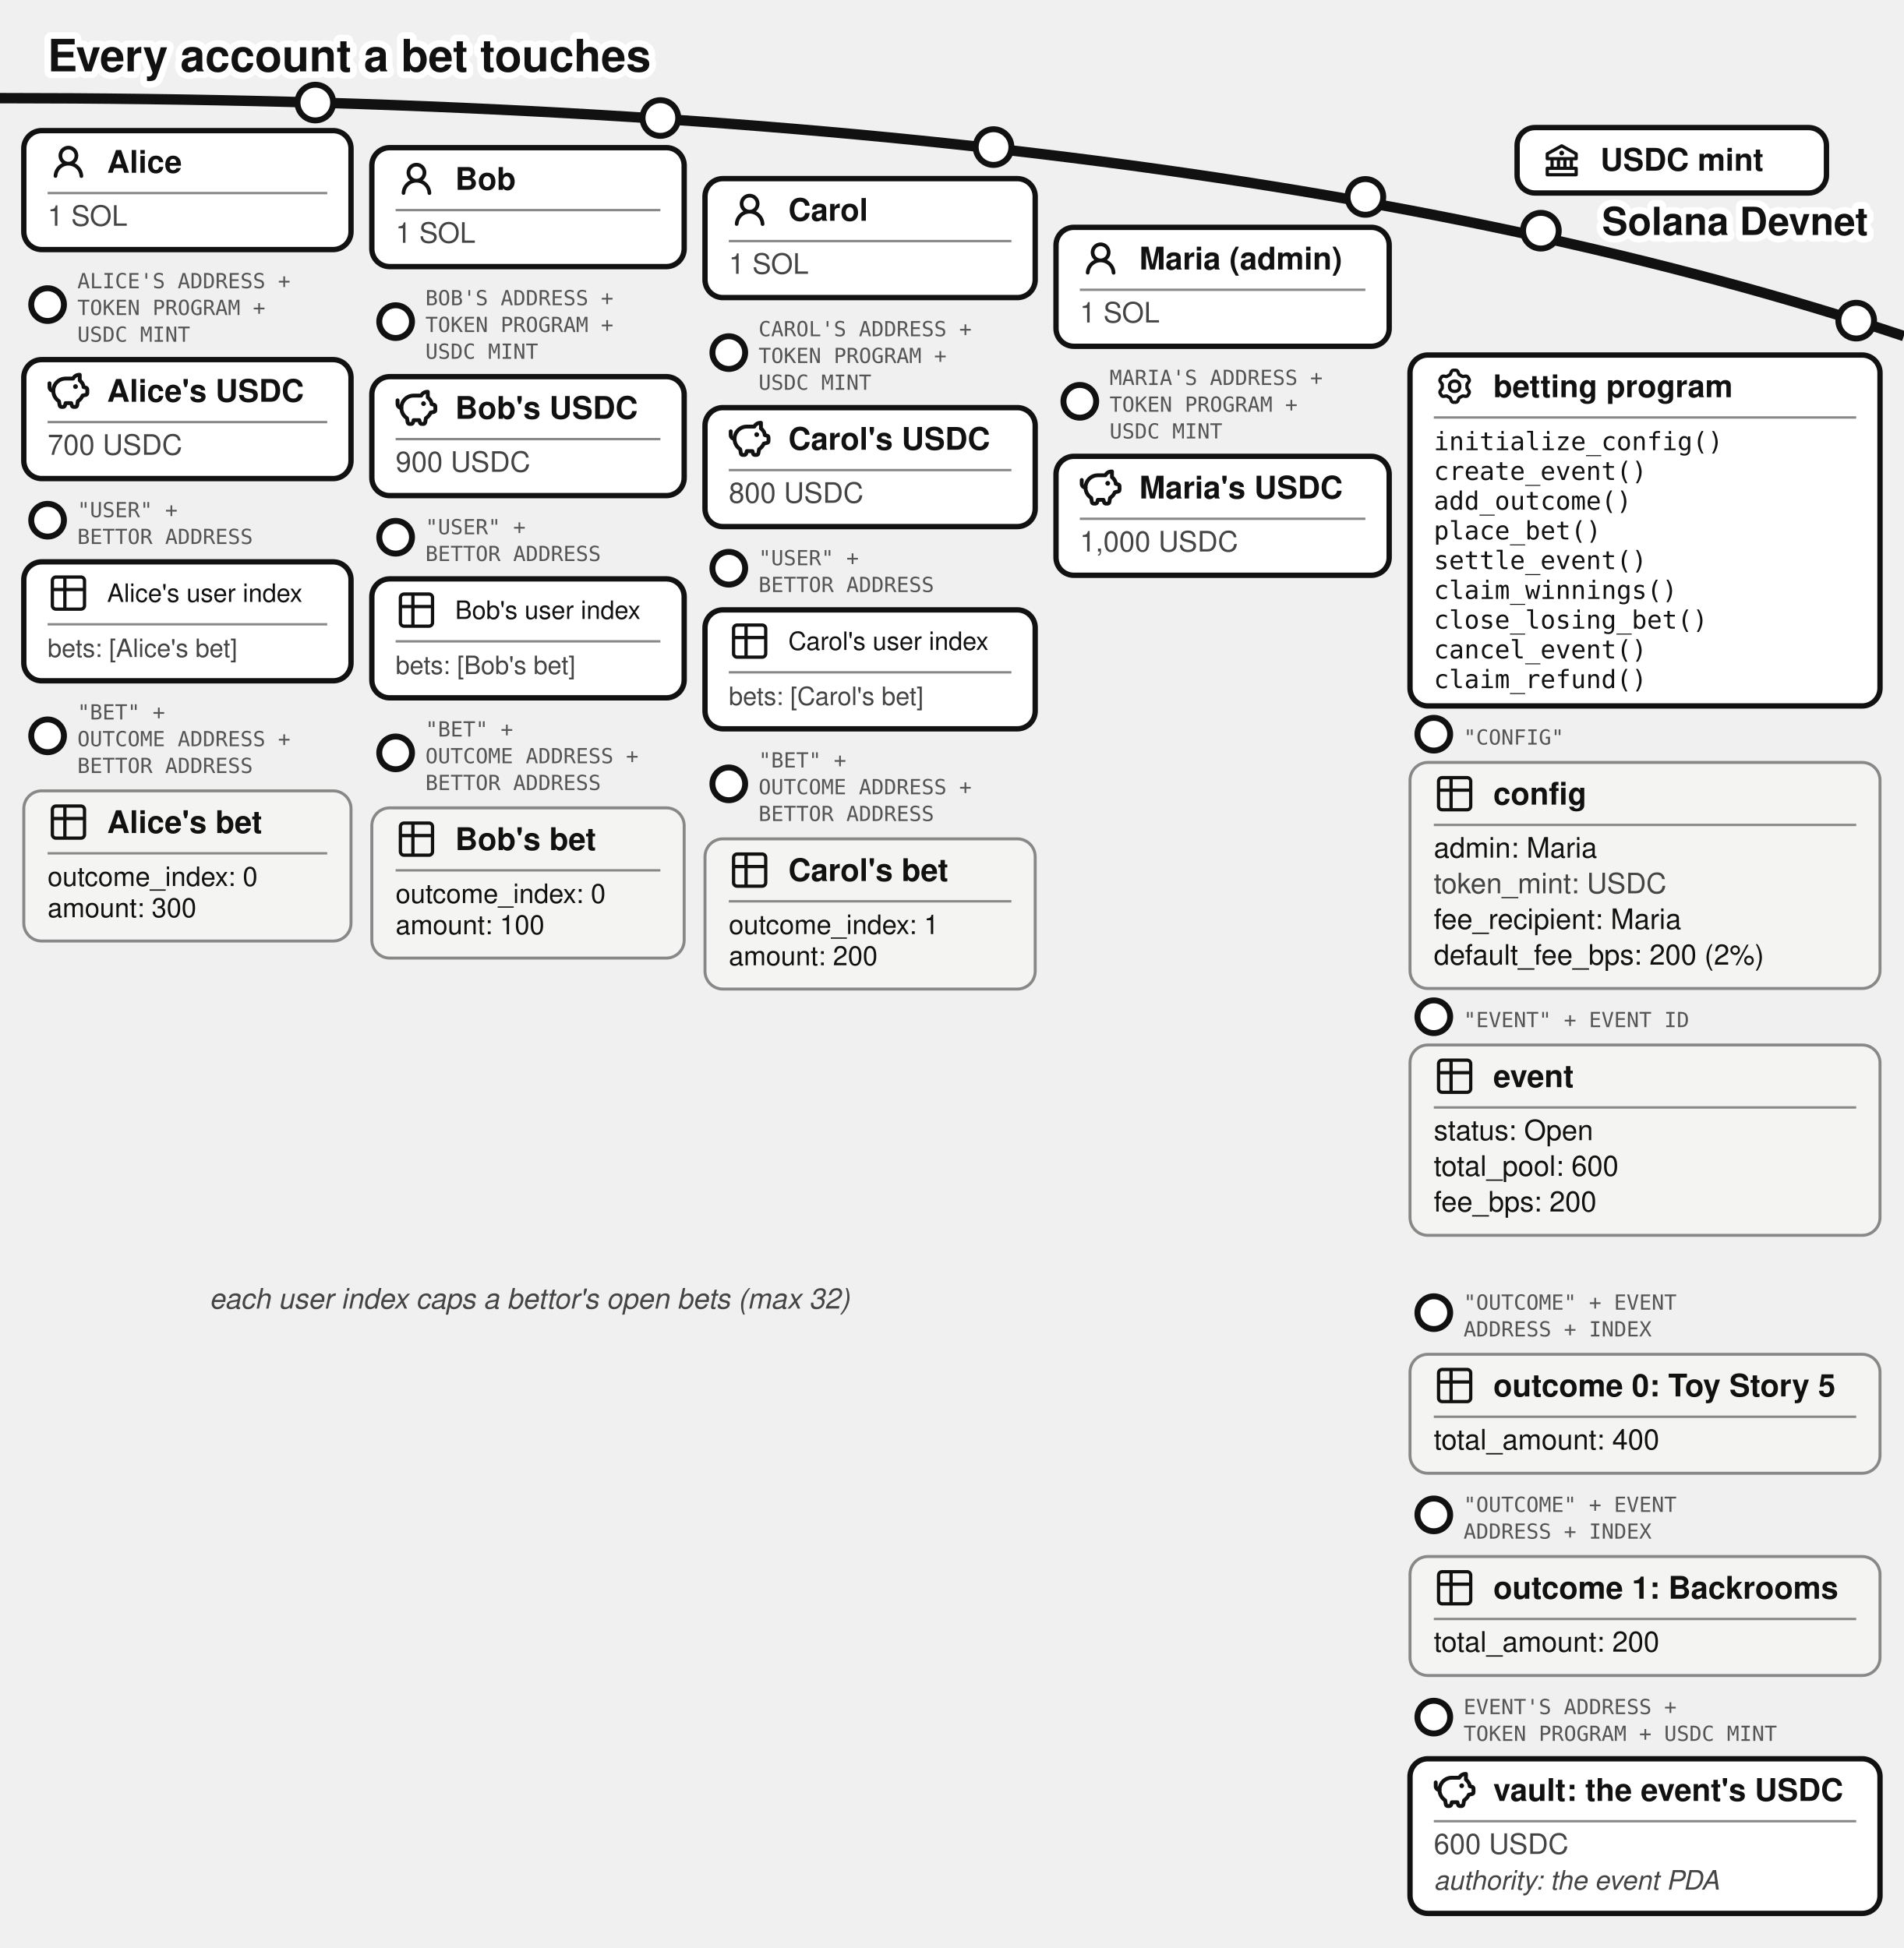
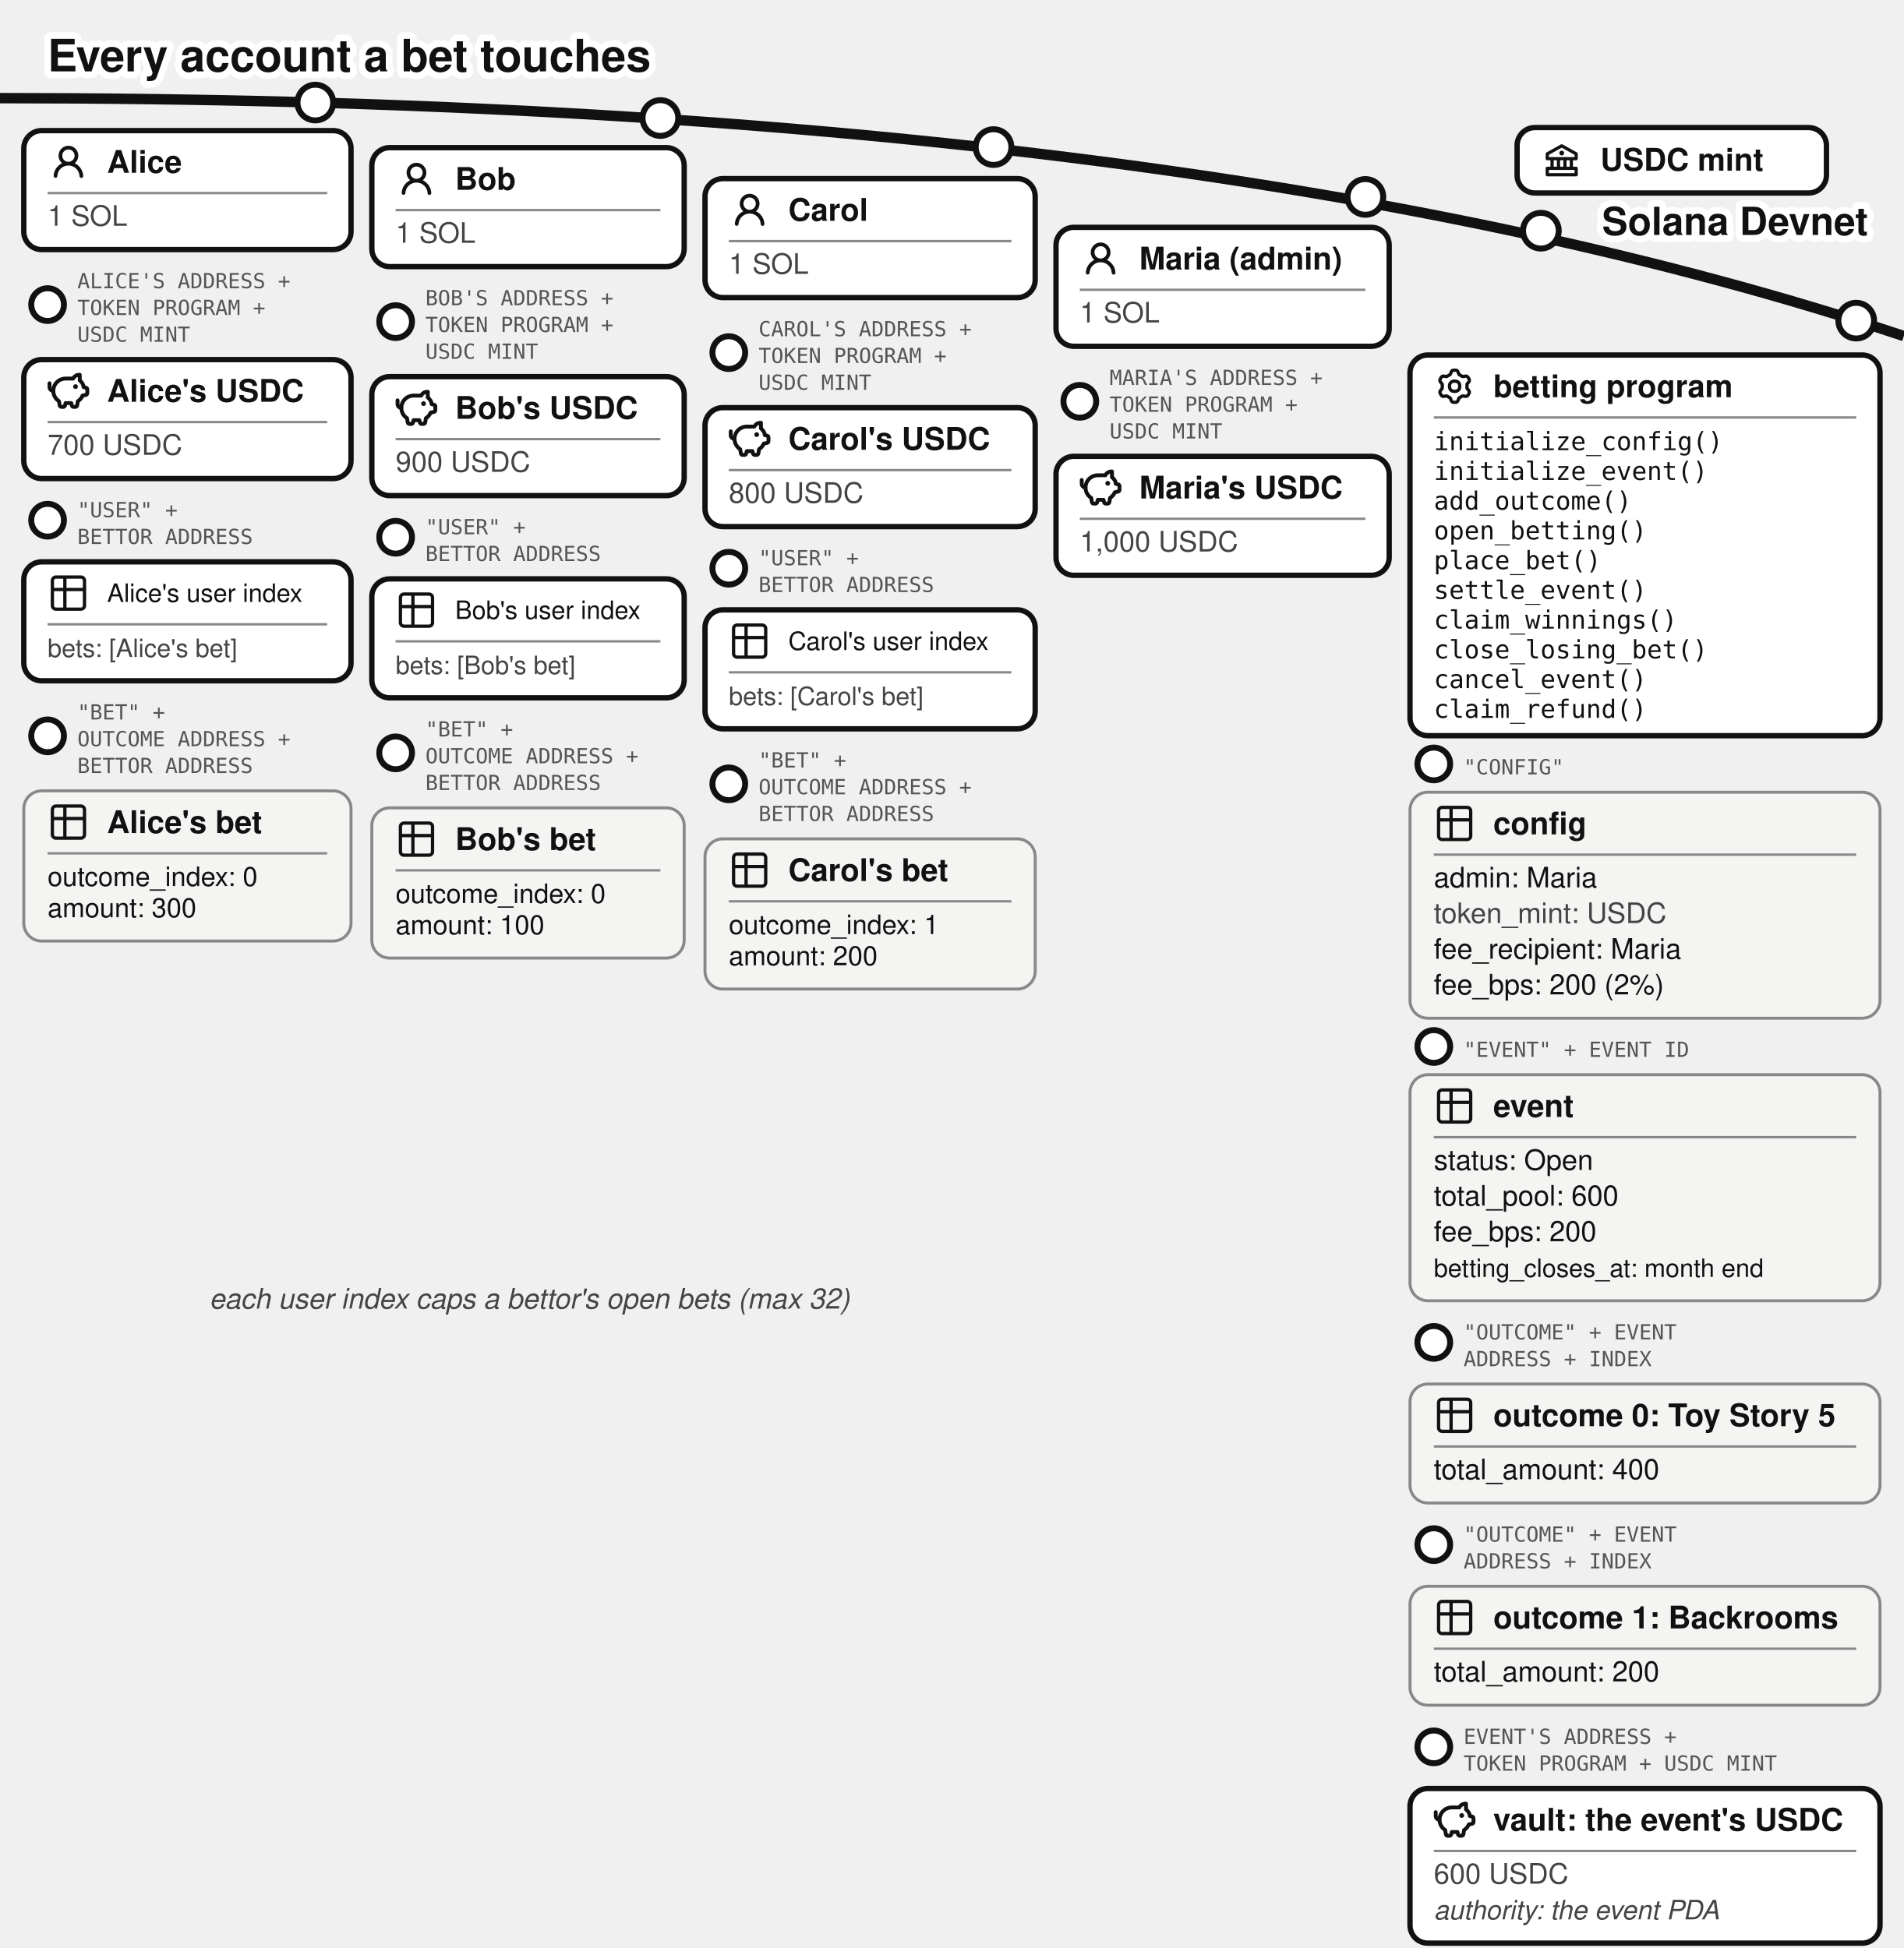
<svg xmlns="http://www.w3.org/2000/svg" viewBox="0 0 640 655" font-family="'Denim INK', Helvetica, Arial, sans-serif" fill="#111">
  <text stroke="#fff" stroke-width="4.5" paint-order="stroke" stroke-linejoin="round" x="16" y="24" font-size="15" font-weight="bold">Every account a bet touches</text>
  <path d="M 0,33 Q 400,33 640,113" fill="none" stroke="#111" stroke-width="3.5" />
  <text stroke="#fff" stroke-width="4.5" paint-order="stroke" stroke-linejoin="round" x="628" y="79" font-size="13" font-weight="bold" text-anchor="end">Solana Devnet</text>
  <g>
    <circle cx="518" cy="77.573" r="6" fill="#fff" stroke="#111" stroke-width="2" />
    <rect x="510" y="42.893" width="104" height="22" rx="6" fill="#fff" stroke="#111" stroke-width="1.8" />
    <g transform="translate(518,46.8932)">
      <g transform="translate(0.52,0.519) scale(0.54)" fill="#111">
        <path d="m21.49 7.13l-9-5a.99.99 0 0 0-.97 0l-9.01 5C2.19 7.31 2 7.64 2 8v3c0 .55.45 1 1 1h2v4H3c-.55 0-1 .45-1 1v4c0 .55.45 1 1 1h18c.55 0 1-.45 1-1v-4c0-.55-.45-1-1-1h-2v-4h2c.55 0 1-.45 1-1V8a1 1 0 0 0-.51-.87M7 12h2v4H7zm6 0v4h-2v-4zm7 6v2H4v-2zm-3-2h-2v-4h2zm3-6H4V8.59l8-4.44l8 4.44z" />
        <path d="M12 6a1.5 1.5 0 1 0 0 3a1.5 1.5 0 1 0 0-3" />
      </g>
    </g>
    <text x="538" y="57.39" font-size="10.5" font-weight="bold">USDC mint</text>
  </g>
  <g>
    <circle cx="106" cy="34.484" r="6" fill="#fff" stroke="#111" stroke-width="2" />
    <rect x="8" y="43.917" width="110" height="40" rx="6" fill="#fff" stroke="#111" stroke-width="1.8" />
    <g transform="translate(16,47.4168)">
      <g transform="translate(0.36,0.767) scale(0.8301)" fill="#111">
        <path d="M10.561 8.073a6 6 0 0 1 3.432 5.142a.75.75 0 1 1-1.498.07a4.5 4.5 0 0 0-8.99 0a.75.75 0 0 1-1.498-.07a6 6 0 0 1 3.431-5.142a3.999 3.999 0 1 1 5.123 0M10.5 5a2.5 2.5 0 1 0-5 0a2.5 2.5 0 0 0 5 0" />
      </g>
    </g>
    <text x="36" y="58.092" font-size="10.5" font-weight="bold">Alice</text>
    <line x1="16" y1="64.917" x2="110" y2="64.917" stroke="#888" stroke-width="0.8" />
    <text x="16" y="75.917" font-size="9.5" fill="#444">1 SOL</text>
  </g>
  <g>
    <circle cx="16" cy="102.417" r="5.5" fill="#fff" stroke="#111" stroke-width="2" />
    <text x="26" y="96.917" font-size="7" font-family="'Andale Mono', monospace" fill="#555">ALICE'S ADDRESS +</text>
    <text x="26" y="105.917" font-size="7" font-family="'Andale Mono', monospace" fill="#555">TOKEN PROGRAM +</text>
    <text x="26" y="114.917" font-size="7" font-family="'Andale Mono', monospace" fill="#555">USDC MINT</text>
    <rect x="8" y="120.917" width="110" height="40" rx="6" fill="#fff" stroke="#111" stroke-width="1.8" />
    <g transform="translate(16,124.417)">
      <g transform="translate(-0.624,-0.624) scale(0.6353)" fill="none" stroke="#111" stroke-linecap="round" stroke-linejoin="round" stroke-width="2.047">
        <path d="M14.5 5.5h-4A6.5 6.5 0 0 0 7 17.478l.288 1.738c.07.423.105.635.202.798a1 1 0 0 0 .49.416c.178.07.392.07.822.07c.397 0 .596 0 .764-.062a1 1 0 0 0 .479-.374c.1-.148.15-.34.246-.727l.209-.837h3l.21.837c.096.386.144.58.245.727a1 1 0 0 0 .479.374c.168.062.367.062.764.062c.43 0 .644 0 .821-.07a1 1 0 0 0 .49-.416c.098-.163.133-.375.203-.798L17 17.478a6.5 6.5 0 0 0 2.502-2.978l.89-.178c.77-.154 1.155-.231 1.381-.508c.227-.276.227-.669.227-1.453v-.3c0-.75 0-1.124-.212-1.396c-.212-.27-.575-.362-1.303-.544L20 10c0-1.5-1.167-2.833-2-3.5v-3h-.264c-1.37 0-2.623.774-3.236 2" />
        <path d="M15.875 9.75h-.125m.25 0a.25.25 0 1 1-.5 0a.25.25 0 0 1 .5 0M2 8v2a2 2 0 0 0 2 2" />
      </g>
    </g>
    <text x="36" y="135.092" font-size="10.5" font-weight="bold">Alice's USDC</text>
    <line x1="16" y1="141.917" x2="110" y2="141.917" stroke="#888" stroke-width="0.8" />
    <text x="16" y="152.917" font-size="9.5" fill="#444">700 USDC</text>
  </g>
  <g>
    <circle cx="16" cy="174.917" r="5.5" fill="#fff" stroke="#111" stroke-width="2" />
    <text x="26" y="173.917" font-size="7" font-family="'Andale Mono', monospace" fill="#555">"USER" +</text>
    <text x="26" y="182.917" font-size="7" font-family="'Andale Mono', monospace" fill="#555">BETTOR ADDRESS</text>
    <rect x="8" y="188.917" width="110" height="40" rx="6" fill="#fff" stroke="#111" stroke-width="1.8" />
    <g transform="translate(16,192.417)">
      <g transform="translate(-0.195,-0.195) scale(0.6)" fill="none" stroke="#111" stroke-linecap="round" stroke-linejoin="round" stroke-width="1.843">
        <path d="M3 5a2 2 0 0 1 2-2h14a2 2 0 0 1 2 2v14a2 2 0 0 1-2 2H5a2 2 0 0 1-2-2zm0 5h18M10 3v18" />
      </g>
    </g>
    <text x="36" y="202.392" font-size="8.5">Alice's user index</text>
    <line x1="16" y1="209.917" x2="110" y2="209.917" stroke="#888" stroke-width="0.8" />
    <text x="16" y="220.917" font-size="8.5" fill="#444">bets: [Alice's bet]</text>
  </g>
  <g>
    <circle cx="16" cy="247.417" r="5.5" fill="#fff" stroke="#111" stroke-width="2" />
    <text x="26" y="241.917" font-size="7" font-family="'Andale Mono', monospace" fill="#555">"BET" +</text>
    <text x="26" y="250.917" font-size="7" font-family="'Andale Mono', monospace" fill="#555">OUTCOME ADDRESS +</text>
    <text x="26" y="259.917" font-size="7" font-family="'Andale Mono', monospace" fill="#555">BETTOR ADDRESS</text>
    <rect x="8" y="265.917" width="110" height="50.5" rx="6" fill="#f4f4f2" stroke="#888" />
    <g transform="translate(16,269.417)">
      <g transform="translate(-0.195,-0.195) scale(0.6)" fill="none" stroke="#111" stroke-linecap="round" stroke-linejoin="round" stroke-width="1.843">
        <path d="M3 5a2 2 0 0 1 2-2h14a2 2 0 0 1 2 2v14a2 2 0 0 1-2 2H5a2 2 0 0 1-2-2zm0 5h18M10 3v18" />
      </g>
    </g>
    <text x="36" y="280.092" font-size="10.5" font-weight="bold">Alice's bet</text>
    <line x1="16" y1="286.917" x2="110" y2="286.917" stroke="#888" stroke-width="0.8" />
    <text x="16" y="297.917" font-size="9">outcome_index: 0</text>
    <text x="16" y="308.417" font-size="9">amount: 300</text>
  </g>
  <g>
    <circle cx="222" cy="39.684" r="6" fill="#fff" stroke="#111" stroke-width="2" />
    <rect x="125" y="49.644" width="105" height="40" rx="6" fill="#fff" stroke="#111" stroke-width="1.8" />
    <g transform="translate(133,53.1439)">
      <g transform="translate(0.36,0.767) scale(0.8301)" fill="#111">
        <path d="M10.561 8.073a6 6 0 0 1 3.432 5.142a.75.75 0 1 1-1.498.07a4.5 4.5 0 0 0-8.99 0a.75.75 0 0 1-1.498-.07a6 6 0 0 1 3.431-5.142a3.999 3.999 0 1 1 5.123 0M10.5 5a2.5 2.5 0 1 0-5 0a2.5 2.5 0 0 0 5 0" />
      </g>
    </g>
    <text x="153" y="63.819" font-size="10.5" font-weight="bold">Bob</text>
    <line x1="133" y1="70.644" x2="222" y2="70.644" stroke="#888" stroke-width="0.8" />
    <text x="133" y="81.644" font-size="9.5" fill="#444">1 SOL</text>
  </g>
  <g>
    <circle cx="133" cy="108.144" r="5.5" fill="#fff" stroke="#111" stroke-width="2" />
    <text x="143" y="102.644" font-size="7" font-family="'Andale Mono', monospace" fill="#555">BOB'S ADDRESS +</text>
    <text x="143" y="111.644" font-size="7" font-family="'Andale Mono', monospace" fill="#555">TOKEN PROGRAM +</text>
    <text x="143" y="120.644" font-size="7" font-family="'Andale Mono', monospace" fill="#555">USDC MINT</text>
    <rect x="125" y="126.644" width="105" height="40" rx="6" fill="#fff" stroke="#111" stroke-width="1.8" />
    <g transform="translate(133,130.144)">
      <g transform="translate(-0.624,-0.624) scale(0.6353)" fill="none" stroke="#111" stroke-linecap="round" stroke-linejoin="round" stroke-width="2.047">
        <path d="M14.5 5.5h-4A6.5 6.5 0 0 0 7 17.478l.288 1.738c.07.423.105.635.202.798a1 1 0 0 0 .49.416c.178.07.392.07.822.07c.397 0 .596 0 .764-.062a1 1 0 0 0 .479-.374c.1-.148.15-.34.246-.727l.209-.837h3l.21.837c.096.386.144.58.245.727a1 1 0 0 0 .479.374c.168.062.367.062.764.062c.43 0 .644 0 .821-.07a1 1 0 0 0 .49-.416c.098-.163.133-.375.203-.798L17 17.478a6.5 6.5 0 0 0 2.502-2.978l.89-.178c.77-.154 1.155-.231 1.381-.508c.227-.276.227-.669.227-1.453v-.3c0-.75 0-1.124-.212-1.396c-.212-.27-.575-.362-1.303-.544L20 10c0-1.5-1.167-2.833-2-3.5v-3h-.264c-1.37 0-2.623.774-3.236 2" />
        <path d="M15.875 9.75h-.125m.25 0a.25.25 0 1 1-.5 0a.25.25 0 0 1 .5 0M2 8v2a2 2 0 0 0 2 2" />
      </g>
    </g>
    <text x="153" y="140.819" font-size="10.5" font-weight="bold">Bob's USDC</text>
    <line x1="133" y1="147.644" x2="222" y2="147.644" stroke="#888" stroke-width="0.8" />
    <text x="133" y="158.644" font-size="9.5" fill="#444">900 USDC</text>
  </g>
  <g>
    <circle cx="133" cy="180.644" r="5.5" fill="#fff" stroke="#111" stroke-width="2" />
    <text x="143" y="179.644" font-size="7" font-family="'Andale Mono', monospace" fill="#555">"USER" +</text>
    <text x="143" y="188.644" font-size="7" font-family="'Andale Mono', monospace" fill="#555">BETTOR ADDRESS</text>
    <rect x="125" y="194.644" width="105" height="40" rx="6" fill="#fff" stroke="#111" stroke-width="1.8" />
    <g transform="translate(133,198.144)">
      <g transform="translate(-0.195,-0.195) scale(0.6)" fill="none" stroke="#111" stroke-linecap="round" stroke-linejoin="round" stroke-width="1.843">
        <path d="M3 5a2 2 0 0 1 2-2h14a2 2 0 0 1 2 2v14a2 2 0 0 1-2 2H5a2 2 0 0 1-2-2zm0 5h18M10 3v18" />
      </g>
    </g>
    <text x="153" y="208.119" font-size="8.5">Bob's user index</text>
    <line x1="133" y1="215.644" x2="222" y2="215.644" stroke="#888" stroke-width="0.8" />
    <text x="133" y="226.644" font-size="8.5" fill="#444">bets: [Bob's bet]</text>
  </g>
  <g>
    <circle cx="133" cy="253.144" r="5.5" fill="#fff" stroke="#111" stroke-width="2" />
    <text x="143" y="247.644" font-size="7" font-family="'Andale Mono', monospace" fill="#555">"BET" +</text>
    <text x="143" y="256.644" font-size="7" font-family="'Andale Mono', monospace" fill="#555">OUTCOME ADDRESS +</text>
    <text x="143" y="265.644" font-size="7" font-family="'Andale Mono', monospace" fill="#555">BETTOR ADDRESS</text>
    <rect x="125" y="271.644" width="105" height="50.5" rx="6" fill="#f4f4f2" stroke="#888" />
    <g transform="translate(133,275.144)">
      <g transform="translate(-0.195,-0.195) scale(0.6)" fill="none" stroke="#111" stroke-linecap="round" stroke-linejoin="round" stroke-width="1.843">
        <path d="M3 5a2 2 0 0 1 2-2h14a2 2 0 0 1 2 2v14a2 2 0 0 1-2 2H5a2 2 0 0 1-2-2zm0 5h18M10 3v18" />
      </g>
    </g>
    <text x="153" y="285.819" font-size="10.5" font-weight="bold">Bob's bet</text>
    <line x1="133" y1="292.644" x2="222" y2="292.644" stroke="#888" stroke-width="0.8" />
    <text x="133" y="303.644" font-size="9">outcome_index: 0</text>
    <text x="133" y="314.144" font-size="9">amount: 100</text>
  </g>
  <g>
    <circle cx="334" cy="49.454" r="6" fill="#fff" stroke="#111" stroke-width="2" />
    <rect x="237" y="60.062" width="111" height="40" rx="6" fill="#fff" stroke="#111" stroke-width="1.8" />
    <g transform="translate(245,63.5617)">
      <g transform="translate(0.36,0.767) scale(0.8301)" fill="#111">
        <path d="M10.561 8.073a6 6 0 0 1 3.432 5.142a.75.75 0 1 1-1.498.07a4.5 4.5 0 0 0-8.99 0a.75.75 0 0 1-1.498-.07a6 6 0 0 1 3.431-5.142a3.999 3.999 0 1 1 5.123 0M10.5 5a2.5 2.5 0 1 0-5 0a2.5 2.5 0 0 0 5 0" />
      </g>
    </g>
    <text x="265" y="74.237" font-size="10.5" font-weight="bold">Carol</text>
    <line x1="245" y1="81.062" x2="340" y2="81.062" stroke="#888" stroke-width="0.8" />
    <text x="245" y="92.062" font-size="9.5" fill="#444">1 SOL</text>
  </g>
  <g>
    <circle cx="245" cy="118.562" r="5.5" fill="#fff" stroke="#111" stroke-width="2" />
    <text x="255" y="113.062" font-size="7" font-family="'Andale Mono', monospace" fill="#555">CAROL'S ADDRESS +</text>
    <text x="255" y="122.062" font-size="7" font-family="'Andale Mono', monospace" fill="#555">TOKEN PROGRAM +</text>
    <text x="255" y="131.062" font-size="7" font-family="'Andale Mono', monospace" fill="#555">USDC MINT</text>
    <rect x="237" y="137.062" width="111" height="40" rx="6" fill="#fff" stroke="#111" stroke-width="1.8" />
    <g transform="translate(245,140.562)">
      <g transform="translate(-0.624,-0.624) scale(0.6353)" fill="none" stroke="#111" stroke-linecap="round" stroke-linejoin="round" stroke-width="2.047">
        <path d="M14.5 5.5h-4A6.5 6.5 0 0 0 7 17.478l.288 1.738c.07.423.105.635.202.798a1 1 0 0 0 .49.416c.178.07.392.07.822.07c.397 0 .596 0 .764-.062a1 1 0 0 0 .479-.374c.1-.148.15-.34.246-.727l.209-.837h3l.21.837c.096.386.144.58.245.727a1 1 0 0 0 .479.374c.168.062.367.062.764.062c.43 0 .644 0 .821-.07a1 1 0 0 0 .49-.416c.098-.163.133-.375.203-.798L17 17.478a6.5 6.5 0 0 0 2.502-2.978l.89-.178c.77-.154 1.155-.231 1.381-.508c.227-.276.227-.669.227-1.453v-.3c0-.75 0-1.124-.212-1.396c-.212-.27-.575-.362-1.303-.544L20 10c0-1.5-1.167-2.833-2-3.5v-3h-.264c-1.37 0-2.623.774-3.236 2" />
        <path d="M15.875 9.75h-.125m.25 0a.25.25 0 1 1-.5 0a.25.25 0 0 1 .5 0M2 8v2a2 2 0 0 0 2 2" />
      </g>
    </g>
    <text x="265" y="151.237" font-size="10.5" font-weight="bold">Carol's USDC</text>
    <line x1="245" y1="158.062" x2="340" y2="158.062" stroke="#888" stroke-width="0.8" />
    <text x="245" y="169.062" font-size="9.5" fill="#444">800 USDC</text>
  </g>
  <g>
    <circle cx="245" cy="191.062" r="5.5" fill="#fff" stroke="#111" stroke-width="2" />
    <text x="255" y="190.062" font-size="7" font-family="'Andale Mono', monospace" fill="#555">"USER" +</text>
    <text x="255" y="199.062" font-size="7" font-family="'Andale Mono', monospace" fill="#555">BETTOR ADDRESS</text>
    <rect x="237" y="205.062" width="111" height="40" rx="6" fill="#fff" stroke="#111" stroke-width="1.8" />
    <g transform="translate(245,208.562)">
      <g transform="translate(-0.195,-0.195) scale(0.6)" fill="none" stroke="#111" stroke-linecap="round" stroke-linejoin="round" stroke-width="1.843">
        <path d="M3 5a2 2 0 0 1 2-2h14a2 2 0 0 1 2 2v14a2 2 0 0 1-2 2H5a2 2 0 0 1-2-2zm0 5h18M10 3v18" />
      </g>
    </g>
    <text x="265" y="218.537" font-size="8.5">Carol's user index</text>
    <line x1="245" y1="226.062" x2="340" y2="226.062" stroke="#888" stroke-width="0.8" />
    <text x="245" y="237.062" font-size="8.5" fill="#444">bets: [Carol's bet]</text>
  </g>
  <g>
    <circle cx="245" cy="263.562" r="5.5" fill="#fff" stroke="#111" stroke-width="2" />
    <text x="255" y="258.062" font-size="7" font-family="'Andale Mono', monospace" fill="#555">"BET" +</text>
    <text x="255" y="267.062" font-size="7" font-family="'Andale Mono', monospace" fill="#555">OUTCOME ADDRESS +</text>
    <text x="255" y="276.062" font-size="7" font-family="'Andale Mono', monospace" fill="#555">BETTOR ADDRESS</text>
    <rect x="237" y="282.062" width="111" height="50.5" rx="6" fill="#f4f4f2" stroke="#888" />
    <g transform="translate(245,285.562)">
      <g transform="translate(-0.195,-0.195) scale(0.6)" fill="none" stroke="#111" stroke-linecap="round" stroke-linejoin="round" stroke-width="1.843">
        <path d="M3 5a2 2 0 0 1 2-2h14a2 2 0 0 1 2 2v14a2 2 0 0 1-2 2H5a2 2 0 0 1-2-2zm0 5h18M10 3v18" />
      </g>
    </g>
    <text x="265" y="296.237" font-size="10.5" font-weight="bold">Carol's bet</text>
    <line x1="245" y1="303.062" x2="340" y2="303.062" stroke="#888" stroke-width="0.8" />
    <text x="245" y="314.062" font-size="9">outcome_index: 1</text>
    <text x="245" y="324.562" font-size="9">amount: 200</text>
  </g>
  <g>
    <circle cx="459" cy="66.212" r="6" fill="#fff" stroke="#111" stroke-width="2" />
    <rect x="355" y="76.436" width="112" height="40" rx="6" fill="#fff" stroke="#111" stroke-width="1.8" />
    <g transform="translate(363,79.9364)">
      <g transform="translate(0.36,0.767) scale(0.8301)" fill="#111">
        <path d="M10.561 8.073a6 6 0 0 1 3.432 5.142a.75.75 0 1 1-1.498.07a4.5 4.5 0 0 0-8.99 0a.75.75 0 0 1-1.498-.07a6 6 0 0 1 3.431-5.142a3.999 3.999 0 1 1 5.123 0M10.5 5a2.5 2.5 0 1 0-5 0a2.5 2.5 0 0 0 5 0" />
      </g>
    </g>
    <text x="383" y="90.611" font-size="10.5" font-weight="bold">Maria (admin)</text>
    <line x1="363" y1="97.436" x2="459" y2="97.436" stroke="#888" stroke-width="0.8" />
    <text x="363" y="108.436" font-size="9.5" fill="#444">1 SOL</text>
  </g>
  <g>
    <circle cx="363" cy="134.936" r="5.5" fill="#fff" stroke="#111" stroke-width="2" />
    <text x="373" y="129.436" font-size="7" font-family="'Andale Mono', monospace" fill="#555">MARIA'S ADDRESS +</text>
    <text x="373" y="138.436" font-size="7" font-family="'Andale Mono', monospace" fill="#555">TOKEN PROGRAM +</text>
    <text x="373" y="147.436" font-size="7" font-family="'Andale Mono', monospace" fill="#555">USDC MINT</text>
    <rect x="355" y="153.436" width="112" height="40" rx="6" fill="#fff" stroke="#111" stroke-width="1.8" />
    <g transform="translate(363,156.936)">
      <g transform="translate(-0.624,-0.624) scale(0.6353)" fill="none" stroke="#111" stroke-linecap="round" stroke-linejoin="round" stroke-width="2.047">
        <path d="M14.5 5.5h-4A6.5 6.5 0 0 0 7 17.478l.288 1.738c.07.423.105.635.202.798a1 1 0 0 0 .49.416c.178.07.392.07.822.07c.397 0 .596 0 .764-.062a1 1 0 0 0 .479-.374c.1-.148.15-.34.246-.727l.209-.837h3l.21.837c.096.386.144.58.245.727a1 1 0 0 0 .479.374c.168.062.367.062.764.062c.43 0 .644 0 .821-.07a1 1 0 0 0 .49-.416c.098-.163.133-.375.203-.798L17 17.478a6.5 6.5 0 0 0 2.502-2.978l.89-.178c.77-.154 1.155-.231 1.381-.508c.227-.276.227-.669.227-1.453v-.3c0-.75 0-1.124-.212-1.396c-.212-.27-.575-.362-1.303-.544L20 10c0-1.5-1.167-2.833-2-3.5v-3h-.264c-1.37 0-2.623.774-3.236 2" />
        <path d="M15.875 9.75h-.125m.25 0a.25.25 0 1 1-.5 0a.25.25 0 0 1 .5 0M2 8v2a2 2 0 0 0 2 2" />
      </g>
    </g>
    <text x="383" y="167.611" font-size="10.5" font-weight="bold">Maria's USDC</text>
    <line x1="363" y1="174.436" x2="459" y2="174.436" stroke="#888" stroke-width="0.8" />
    <text x="363" y="185.436" font-size="9.5" fill="#444">1,000 USDC</text>
  </g>
  <g>
    <circle cx="624" cy="107.812" r="6" fill="#fff" stroke="#111" stroke-width="2" />
-     <rect x="474" y="119.37" width="158" height="118" rx="6" fill="#fff" stroke="#111" stroke-width="1.8" />
+     <rect x="474" y="119.37" width="158" height="128" rx="6" fill="#fff" stroke="#111" stroke-width="1.8" />
    <g transform="translate(482,122.87)">
      <g transform="translate(0.951,0.952) scale(0.864)" fill="none" stroke="#111" stroke-linecap="round" stroke-linejoin="round" stroke-width="1.28">
        <path d="M11.808 7.727c0 .05.017.1.048.14l.667.84a.96.96 0 0 1 .082 1.08l-.392.676a.96.96 0 0 1-.975.47l-1.063-.16a.23.23 0 0 0-.145.027l-1.26.727a.23.23 0 0 0-.096.112l-.392 1a.96.96 0 0 1-.893.611h-.782a.96.96 0 0 1-.893-.61l-.392-1a.23.23 0 0 0-.096-.113L3.967 10.8a.23.23 0 0 0-.145-.028l-1.063.162a.96.96 0 0 1-.976-.47l-.39-.677a.96.96 0 0 1 .08-1.08l.67-.84a.22.22 0 0 0 .05-.14V6.273c0-.05-.018-.1-.05-.14l-.67-.84a.96.96 0 0 1-.08-1.08l.39-.676a.96.96 0 0 1 .976-.47l1.06.16a.23.23 0 0 0 .145-.027l1.262-.73a.23.23 0 0 0 .096-.113l.394-.996A.96.96 0 0 1 6.61.75h.784a.96.96 0 0 1 .893.61l.392.997q.028.075.096.116l1.26.727a.23.23 0 0 0 .145.028l1.062-.162a.96.96 0 0 1 .976.47l.391.677a.96.96 0 0 1-.081 1.08l-.67.84a.22.22 0 0 0-.049.14v1.454Z" />
        <path d="M7 8.996c1.277 0 1.996-.719 1.996-1.996S8.277 5.004 7 5.004S5.004 5.723 5.004 7S5.723 8.996 7 8.996" />
      </g>
    </g>
    <text x="502" y="133.545" font-size="10.5" font-weight="bold">betting program</text>
    <line x1="482" y1="140.37" x2="624" y2="140.37" stroke="#888" stroke-width="0.8" />
    <text x="482" y="151.37" font-size="8.5" font-family="'DejaVu Sans Mono', Menlo, monospace">initialize_config()</text>
-     <text x="482" y="161.37" font-size="8.5" font-family="'DejaVu Sans Mono', Menlo, monospace">create_event()</text>
+     <text x="482" y="161.37" font-size="8.5" font-family="'DejaVu Sans Mono', Menlo, monospace">initialize_event()</text>
    <text x="482" y="171.37" font-size="8.5" font-family="'DejaVu Sans Mono', Menlo, monospace">add_outcome()</text>
-     <text x="482" y="181.37" font-size="8.5" font-family="'DejaVu Sans Mono', Menlo, monospace">place_bet()</text>
-     <text x="482" y="191.37" font-size="8.5" font-family="'DejaVu Sans Mono', Menlo, monospace">settle_event()</text>
-     <text x="482" y="201.37" font-size="8.5" font-family="'DejaVu Sans Mono', Menlo, monospace">claim_winnings()</text>
-     <text x="482" y="211.37" font-size="8.5" font-family="'DejaVu Sans Mono', Menlo, monospace">close_losing_bet()</text>
-     <text x="482" y="221.37" font-size="8.5" font-family="'DejaVu Sans Mono', Menlo, monospace">cancel_event()</text>
-     <text x="482" y="231.37" font-size="8.5" font-family="'DejaVu Sans Mono', Menlo, monospace">claim_refund()</text>
-   </g>
-   <g>
-     <circle cx="482" cy="246.87" r="5.5" fill="#fff" stroke="#111" stroke-width="2" />
-     <text x="492" y="250.37" font-size="7" font-family="'Andale Mono', monospace" fill="#555">"CONFIG"</text>
-     <rect x="474" y="256.37" width="158" height="76" rx="6" fill="#f4f4f2" stroke="#888" />
-     <g transform="translate(482,259.87)">
-       <g transform="translate(-0.195,-0.195) scale(0.6)" fill="none" stroke="#111" stroke-linecap="round" stroke-linejoin="round" stroke-width="1.843">
-         <path d="M3 5a2 2 0 0 1 2-2h14a2 2 0 0 1 2 2v14a2 2 0 0 1-2 2H5a2 2 0 0 1-2-2zm0 5h18M10 3v18" />
-       </g>
-     </g>
-     <text x="502" y="270.545" font-size="10.5" font-weight="bold">config</text>
-     <line x1="482" y1="277.37" x2="624" y2="277.37" stroke="#888" stroke-width="0.8" />
-     <text x="482" y="288.37" font-size="9.5">admin: Maria</text>
-     <text x="482" y="300.37" font-size="9.5" fill="#444">token_mint: USDC</text>
-     <text x="482" y="312.37" font-size="9.5">fee_recipient: Maria</text>
-     <text x="482" y="324.37" font-size="9.5">default_fee_bps: 200 (2%)</text>
-   </g>
-   <g>
-     <circle cx="482" cy="341.87" r="5.5" fill="#fff" stroke="#111" stroke-width="2" />
-     <text x="492" y="345.37" font-size="7" font-family="'Andale Mono', monospace" fill="#555">"EVENT" + EVENT ID</text>
-     <rect x="474" y="351.37" width="158" height="64" rx="6" fill="#f4f4f2" stroke="#888" />
-     <g transform="translate(482,354.87)">
-       <g transform="translate(-0.195,-0.195) scale(0.6)" fill="none" stroke="#111" stroke-linecap="round" stroke-linejoin="round" stroke-width="1.843">
-         <path d="M3 5a2 2 0 0 1 2-2h14a2 2 0 0 1 2 2v14a2 2 0 0 1-2 2H5a2 2 0 0 1-2-2zm0 5h18M10 3v18" />
-       </g>
-     </g>
-     <text x="502" y="365.545" font-size="10.5" font-weight="bold">event</text>
-     <line x1="482" y1="372.37" x2="624" y2="372.37" stroke="#888" stroke-width="0.8" />
-     <text x="482" y="383.37" font-size="9.5">status: Open</text>
-     <text x="482" y="395.37" font-size="9.5">total_pool: 600</text>
-     <text x="482" y="407.37" font-size="9.5">fee_bps: 200</text>
-   </g>
-   <g>
-     <circle cx="482" cy="441.37" r="5.5" fill="#fff" stroke="#111" stroke-width="2" />
-     <text x="492" y="440.37" font-size="7" font-family="'Andale Mono', monospace" fill="#555">"OUTCOME" + EVENT</text>
-     <text x="492" y="449.37" font-size="7" font-family="'Andale Mono', monospace" fill="#555">ADDRESS + INDEX</text>
-     <rect x="474" y="455.37" width="158" height="40" rx="6" fill="#f4f4f2" stroke="#888" />
-     <g transform="translate(482,458.87)">
-       <g transform="translate(-0.195,-0.195) scale(0.6)" fill="none" stroke="#111" stroke-linecap="round" stroke-linejoin="round" stroke-width="1.843">
-         <path d="M3 5a2 2 0 0 1 2-2h14a2 2 0 0 1 2 2v14a2 2 0 0 1-2 2H5a2 2 0 0 1-2-2zm0 5h18M10 3v18" />
-       </g>
-     </g>
-     <text x="502" y="469.545" font-size="10.5" font-weight="bold">outcome 0: Toy Story 5</text>
-     <line x1="482" y1="476.37" x2="624" y2="476.37" stroke="#888" stroke-width="0.8" />
-     <text x="482" y="487.37" font-size="9.5">total_amount: 400</text>
-   </g>
-   <g>
-     <circle cx="482" cy="509.37" r="5.5" fill="#fff" stroke="#111" stroke-width="2" />
-     <text x="492" y="508.37" font-size="7" font-family="'Andale Mono', monospace" fill="#555">"OUTCOME" + EVENT</text>
-     <text x="492" y="517.37" font-size="7" font-family="'Andale Mono', monospace" fill="#555">ADDRESS + INDEX</text>
-     <rect x="474" y="523.37" width="158" height="40" rx="6" fill="#f4f4f2" stroke="#888" />
-     <g transform="translate(482,526.87)">
-       <g transform="translate(-0.195,-0.195) scale(0.6)" fill="none" stroke="#111" stroke-linecap="round" stroke-linejoin="round" stroke-width="1.843">
-         <path d="M3 5a2 2 0 0 1 2-2h14a2 2 0 0 1 2 2v14a2 2 0 0 1-2 2H5a2 2 0 0 1-2-2zm0 5h18M10 3v18" />
-       </g>
-     </g>
-     <text x="502" y="537.545" font-size="10.5" font-weight="bold">outcome 1: Backrooms</text>
-     <line x1="482" y1="544.37" x2="624" y2="544.37" stroke="#888" stroke-width="0.8" />
-     <text x="482" y="555.37" font-size="9.5">total_amount: 200</text>
-   </g>
-   <g>
-     <circle cx="482" cy="577.37" r="5.5" fill="#fff" stroke="#111" stroke-width="2" />
-     <text x="492" y="576.37" font-size="7" font-family="'Andale Mono', monospace" fill="#555">EVENT'S ADDRESS +</text>
-     <text x="492" y="585.37" font-size="7" font-family="'Andale Mono', monospace" fill="#555">TOKEN PROGRAM + USDC MINT</text>
-     <rect x="474" y="591.37" width="158" height="52" rx="6" fill="#fff" stroke="#111" stroke-width="1.8" />
-     <g transform="translate(482,594.87)">
-       <g transform="translate(-0.624,-0.624) scale(0.6353)" fill="none" stroke="#111" stroke-linecap="round" stroke-linejoin="round" stroke-width="2.047">
-         <path d="M14.5 5.5h-4A6.5 6.5 0 0 0 7 17.478l.288 1.738c.07.423.105.635.202.798a1 1 0 0 0 .49.416c.178.07.392.07.822.07c.397 0 .596 0 .764-.062a1 1 0 0 0 .479-.374c.1-.148.15-.34.246-.727l.209-.837h3l.21.837c.096.386.144.58.245.727a1 1 0 0 0 .479.374c.168.062.367.062.764.062c.43 0 .644 0 .821-.07a1 1 0 0 0 .49-.416c.098-.163.133-.375.203-.798L17 17.478a6.5 6.5 0 0 0 2.502-2.978l.89-.178c.77-.154 1.155-.231 1.381-.508c.227-.276.227-.669.227-1.453v-.3c0-.75 0-1.124-.212-1.396c-.212-.27-.575-.362-1.303-.544L20 10c0-1.5-1.167-2.833-2-3.5v-3h-.264c-1.37 0-2.623.774-3.236 2" />
-         <path d="M15.875 9.75h-.125m.25 0a.25.25 0 1 1-.5 0a.25.25 0 0 1 .5 0M2 8v2a2 2 0 0 0 2 2" />
-       </g>
-     </g>
-     <text x="502" y="605.545" font-size="10.5" font-weight="bold">vault: the event's USDC</text>
-     <line x1="482" y1="612.37" x2="624" y2="612.37" stroke="#888" stroke-width="0.8" />
-     <text x="482" y="623.37" font-size="9.5" fill="#444">600 USDC</text>
-     <text x="482" y="635.37" font-size="9" font-style="italic" fill="#444">authority: the event PDA</text>
+     <text x="482" y="181.37" font-size="8.5" font-family="'DejaVu Sans Mono', Menlo, monospace">open_betting()</text>
+     <text x="482" y="191.37" font-size="8.5" font-family="'DejaVu Sans Mono', Menlo, monospace">place_bet()</text>
+     <text x="482" y="201.37" font-size="8.5" font-family="'DejaVu Sans Mono', Menlo, monospace">settle_event()</text>
+     <text x="482" y="211.37" font-size="8.5" font-family="'DejaVu Sans Mono', Menlo, monospace">claim_winnings()</text>
+     <text x="482" y="221.37" font-size="8.5" font-family="'DejaVu Sans Mono', Menlo, monospace">close_losing_bet()</text>
+     <text x="482" y="231.37" font-size="8.5" font-family="'DejaVu Sans Mono', Menlo, monospace">cancel_event()</text>
+     <text x="482" y="241.37" font-size="8.5" font-family="'DejaVu Sans Mono', Menlo, monospace">claim_refund()</text>
+   </g>
+   <g>
+     <circle cx="482" cy="256.87" r="5.5" fill="#fff" stroke="#111" stroke-width="2" />
+     <text x="492" y="260.37" font-size="7" font-family="'Andale Mono', monospace" fill="#555">"CONFIG"</text>
+     <rect x="474" y="266.37" width="158" height="76" rx="6" fill="#f4f4f2" stroke="#888" />
+     <g transform="translate(482,269.87)">
+       <g transform="translate(-0.195,-0.195) scale(0.6)" fill="none" stroke="#111" stroke-linecap="round" stroke-linejoin="round" stroke-width="1.843">
+         <path d="M3 5a2 2 0 0 1 2-2h14a2 2 0 0 1 2 2v14a2 2 0 0 1-2 2H5a2 2 0 0 1-2-2zm0 5h18M10 3v18" />
+       </g>
+     </g>
+     <text x="502" y="280.545" font-size="10.5" font-weight="bold">config</text>
+     <line x1="482" y1="287.37" x2="624" y2="287.37" stroke="#888" stroke-width="0.8" />
+     <text x="482" y="298.37" font-size="9.5">admin: Maria</text>
+     <text x="482" y="310.37" font-size="9.5" fill="#444">token_mint: USDC</text>
+     <text x="482" y="322.37" font-size="9.5">fee_recipient: Maria</text>
+     <text x="482" y="334.37" font-size="9.5">fee_bps: 200 (2%)</text>
+   </g>
+   <g>
+     <circle cx="482" cy="351.87" r="5.5" fill="#fff" stroke="#111" stroke-width="2" />
+     <text x="492" y="355.37" font-size="7" font-family="'Andale Mono', monospace" fill="#555">"EVENT" + EVENT ID</text>
+     <rect x="474" y="361.37" width="158" height="76" rx="6" fill="#f4f4f2" stroke="#888" />
+     <g transform="translate(482,364.87)">
+       <g transform="translate(-0.195,-0.195) scale(0.6)" fill="none" stroke="#111" stroke-linecap="round" stroke-linejoin="round" stroke-width="1.843">
+         <path d="M3 5a2 2 0 0 1 2-2h14a2 2 0 0 1 2 2v14a2 2 0 0 1-2 2H5a2 2 0 0 1-2-2zm0 5h18M10 3v18" />
+       </g>
+     </g>
+     <text x="502" y="375.545" font-size="10.5" font-weight="bold">event</text>
+     <line x1="482" y1="382.37" x2="624" y2="382.37" stroke="#888" stroke-width="0.8" />
+     <text x="482" y="393.37" font-size="9.5">status: Open</text>
+     <text x="482" y="405.37" font-size="9.5">total_pool: 600</text>
+     <text x="482" y="417.37" font-size="9.5">fee_bps: 200</text>
+     <text x="482" y="429.37" font-size="8.5">betting_closes_at: month end</text>
+   </g>
+   <g>
+     <circle cx="482" cy="451.37" r="5.5" fill="#fff" stroke="#111" stroke-width="2" />
+     <text x="492" y="450.37" font-size="7" font-family="'Andale Mono', monospace" fill="#555">"OUTCOME" + EVENT</text>
+     <text x="492" y="459.37" font-size="7" font-family="'Andale Mono', monospace" fill="#555">ADDRESS + INDEX</text>
+     <rect x="474" y="465.37" width="158" height="40" rx="6" fill="#f4f4f2" stroke="#888" />
+     <g transform="translate(482,468.87)">
+       <g transform="translate(-0.195,-0.195) scale(0.6)" fill="none" stroke="#111" stroke-linecap="round" stroke-linejoin="round" stroke-width="1.843">
+         <path d="M3 5a2 2 0 0 1 2-2h14a2 2 0 0 1 2 2v14a2 2 0 0 1-2 2H5a2 2 0 0 1-2-2zm0 5h18M10 3v18" />
+       </g>
+     </g>
+     <text x="502" y="479.545" font-size="10.5" font-weight="bold">outcome 0: Toy Story 5</text>
+     <line x1="482" y1="486.37" x2="624" y2="486.37" stroke="#888" stroke-width="0.8" />
+     <text x="482" y="497.37" font-size="9.5">total_amount: 400</text>
+   </g>
+   <g>
+     <circle cx="482" cy="519.37" r="5.5" fill="#fff" stroke="#111" stroke-width="2" />
+     <text x="492" y="518.37" font-size="7" font-family="'Andale Mono', monospace" fill="#555">"OUTCOME" + EVENT</text>
+     <text x="492" y="527.37" font-size="7" font-family="'Andale Mono', monospace" fill="#555">ADDRESS + INDEX</text>
+     <rect x="474" y="533.37" width="158" height="40" rx="6" fill="#f4f4f2" stroke="#888" />
+     <g transform="translate(482,536.87)">
+       <g transform="translate(-0.195,-0.195) scale(0.6)" fill="none" stroke="#111" stroke-linecap="round" stroke-linejoin="round" stroke-width="1.843">
+         <path d="M3 5a2 2 0 0 1 2-2h14a2 2 0 0 1 2 2v14a2 2 0 0 1-2 2H5a2 2 0 0 1-2-2zm0 5h18M10 3v18" />
+       </g>
+     </g>
+     <text x="502" y="547.545" font-size="10.5" font-weight="bold">outcome 1: Backrooms</text>
+     <line x1="482" y1="554.37" x2="624" y2="554.37" stroke="#888" stroke-width="0.8" />
+     <text x="482" y="565.37" font-size="9.5">total_amount: 200</text>
+   </g>
+   <g>
+     <circle cx="482" cy="587.37" r="5.5" fill="#fff" stroke="#111" stroke-width="2" />
+     <text x="492" y="586.37" font-size="7" font-family="'Andale Mono', monospace" fill="#555">EVENT'S ADDRESS +</text>
+     <text x="492" y="595.37" font-size="7" font-family="'Andale Mono', monospace" fill="#555">TOKEN PROGRAM + USDC MINT</text>
+     <rect x="474" y="601.37" width="158" height="52" rx="6" fill="#fff" stroke="#111" stroke-width="1.8" />
+     <g transform="translate(482,604.87)">
+       <g transform="translate(-0.624,-0.624) scale(0.6353)" fill="none" stroke="#111" stroke-linecap="round" stroke-linejoin="round" stroke-width="2.047">
+         <path d="M14.5 5.5h-4A6.5 6.5 0 0 0 7 17.478l.288 1.738c.07.423.105.635.202.798a1 1 0 0 0 .49.416c.178.07.392.07.822.07c.397 0 .596 0 .764-.062a1 1 0 0 0 .479-.374c.1-.148.15-.34.246-.727l.209-.837h3l.21.837c.096.386.144.58.245.727a1 1 0 0 0 .479.374c.168.062.367.062.764.062c.43 0 .644 0 .821-.07a1 1 0 0 0 .49-.416c.098-.163.133-.375.203-.798L17 17.478a6.5 6.5 0 0 0 2.502-2.978l.89-.178c.77-.154 1.155-.231 1.381-.508c.227-.276.227-.669.227-1.453v-.3c0-.75 0-1.124-.212-1.396c-.212-.27-.575-.362-1.303-.544L20 10c0-1.5-1.167-2.833-2-3.5v-3h-.264c-1.37 0-2.623.774-3.236 2" />
+         <path d="M15.875 9.75h-.125m.25 0a.25.25 0 1 1-.5 0a.25.25 0 0 1 .5 0M2 8v2a2 2 0 0 0 2 2" />
+       </g>
+     </g>
+     <text x="502" y="615.545" font-size="10.5" font-weight="bold">vault: the event's USDC</text>
+     <line x1="482" y1="622.37" x2="624" y2="622.37" stroke="#888" stroke-width="0.8" />
+     <text x="482" y="633.37" font-size="9.5" fill="#444">600 USDC</text>
+     <text x="482" y="645.37" font-size="9" font-style="italic" fill="#444">authority: the event PDA</text>
  </g>
  <text x="178" y="440" font-size="9.5" fill="#444" font-style="italic" text-anchor="middle">each user index caps a bettor's open bets (max 32)</text>
</svg>
